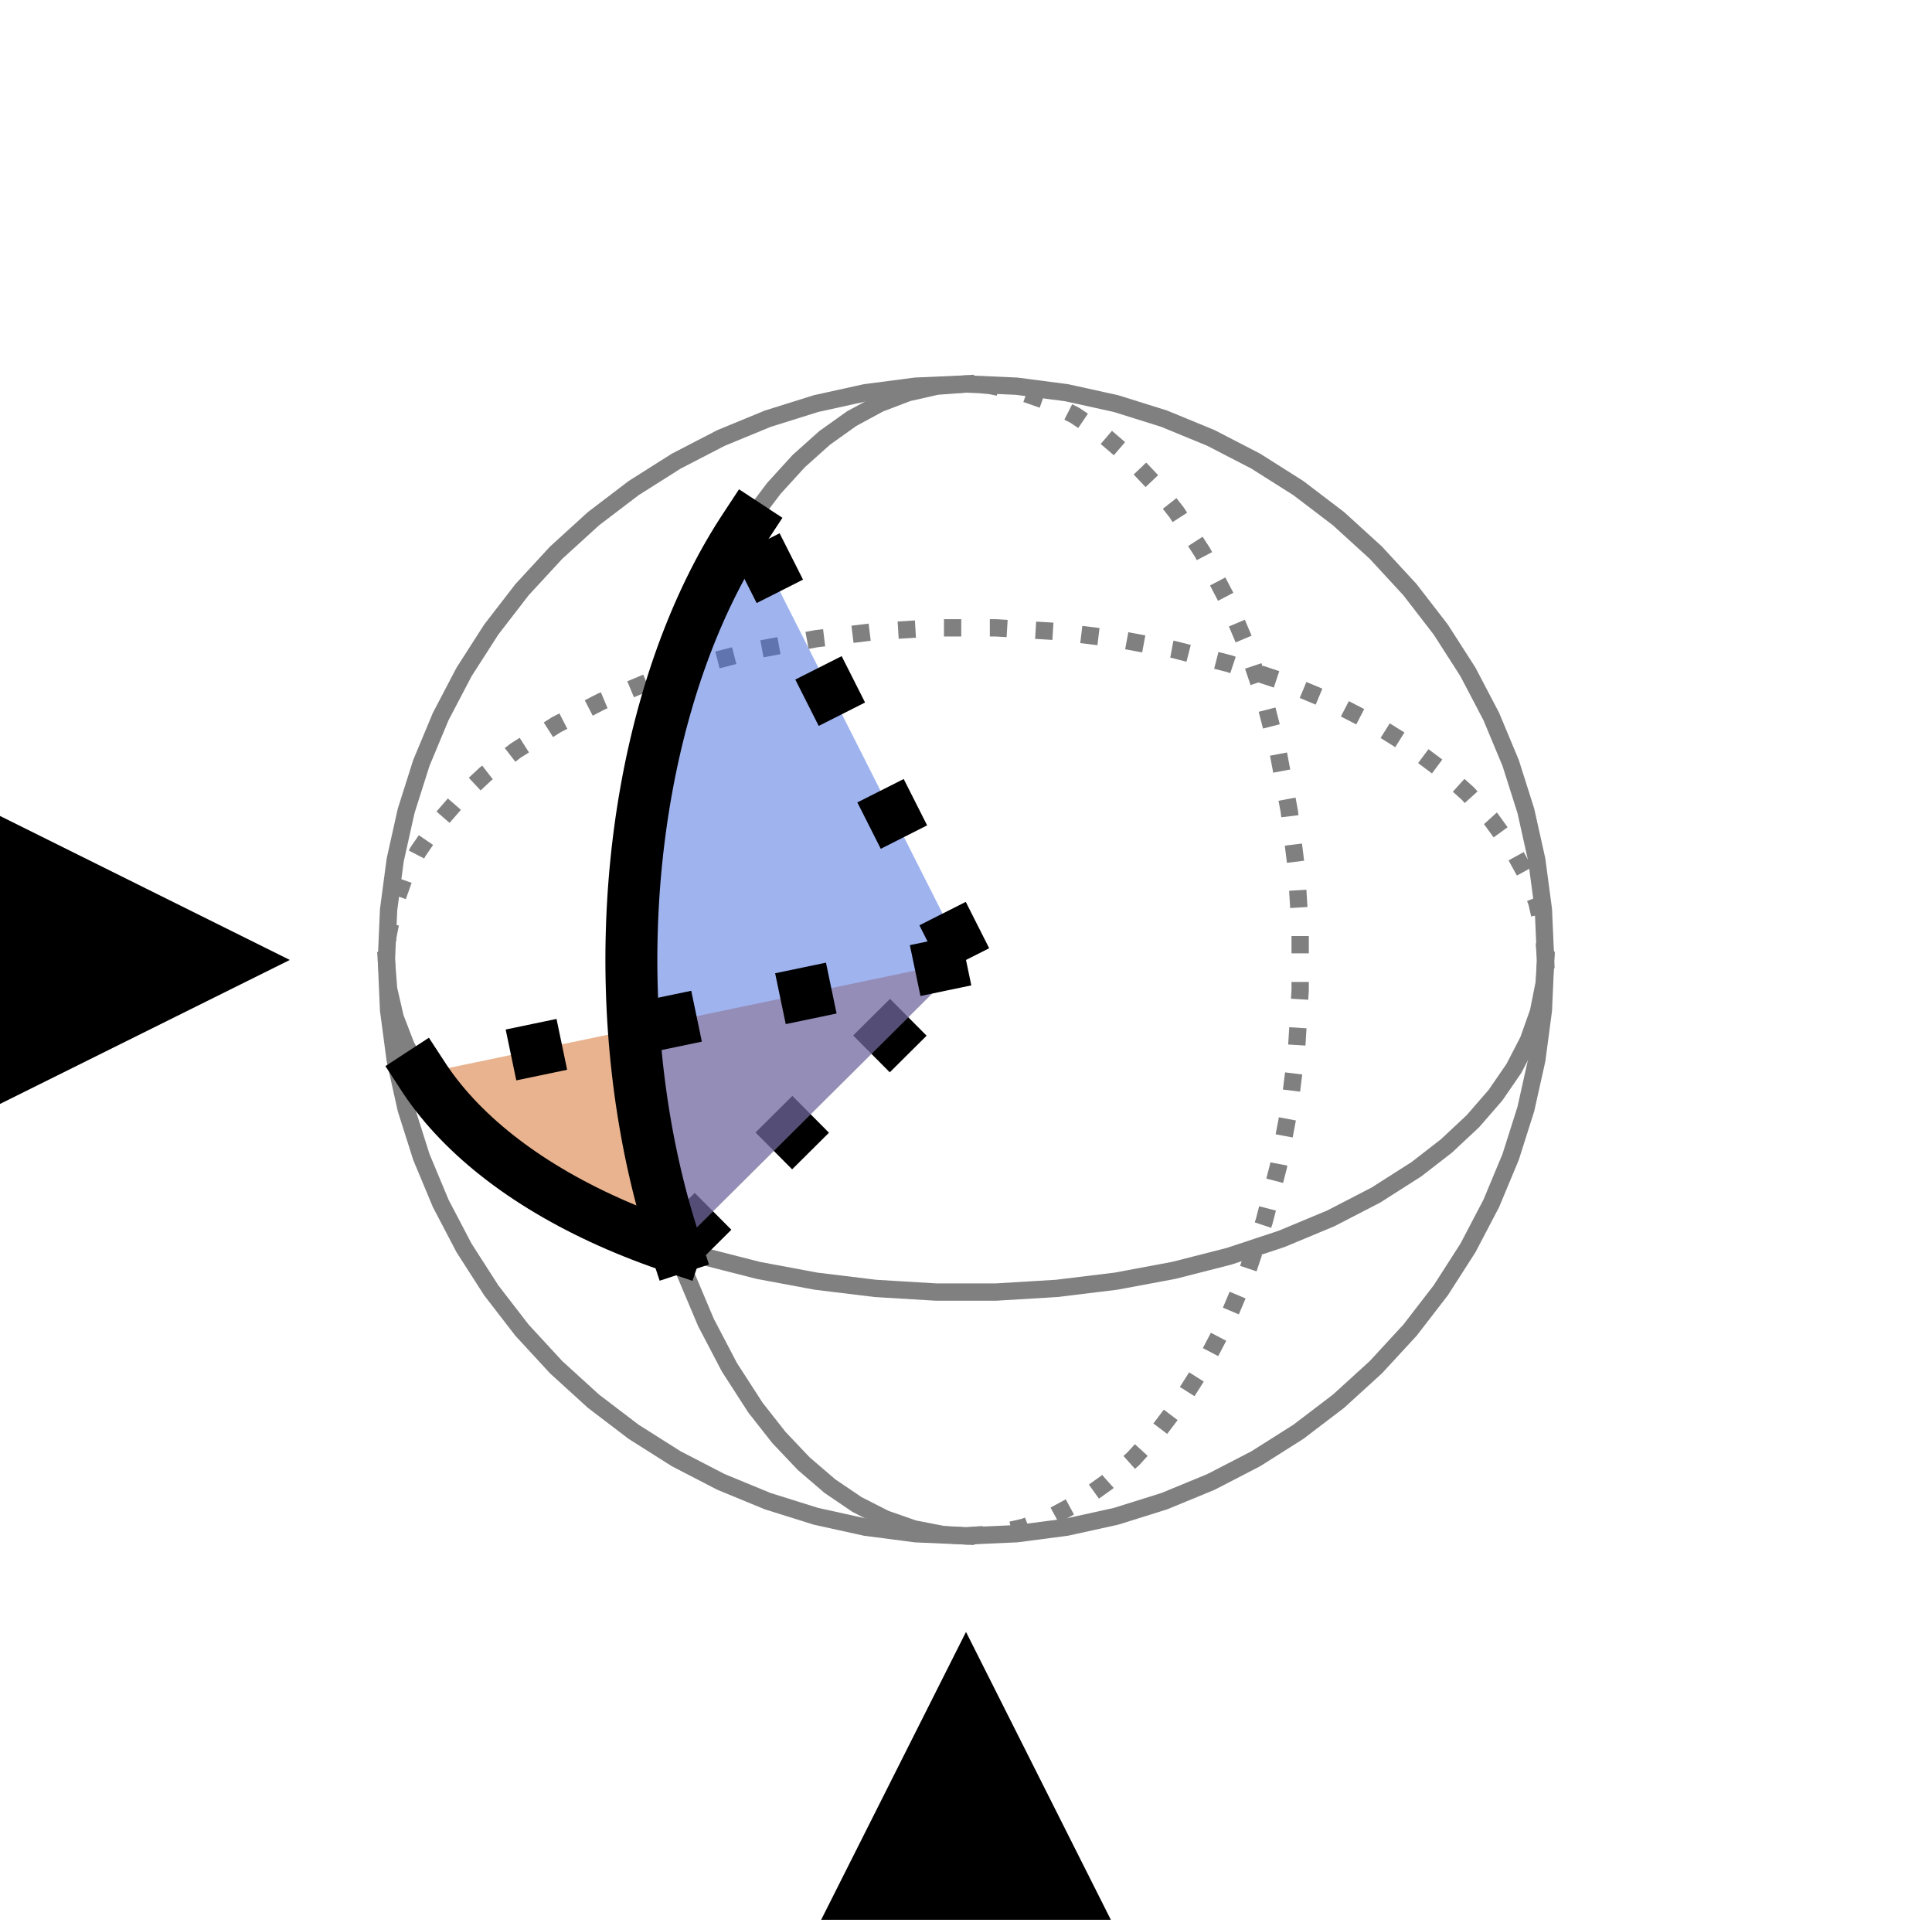
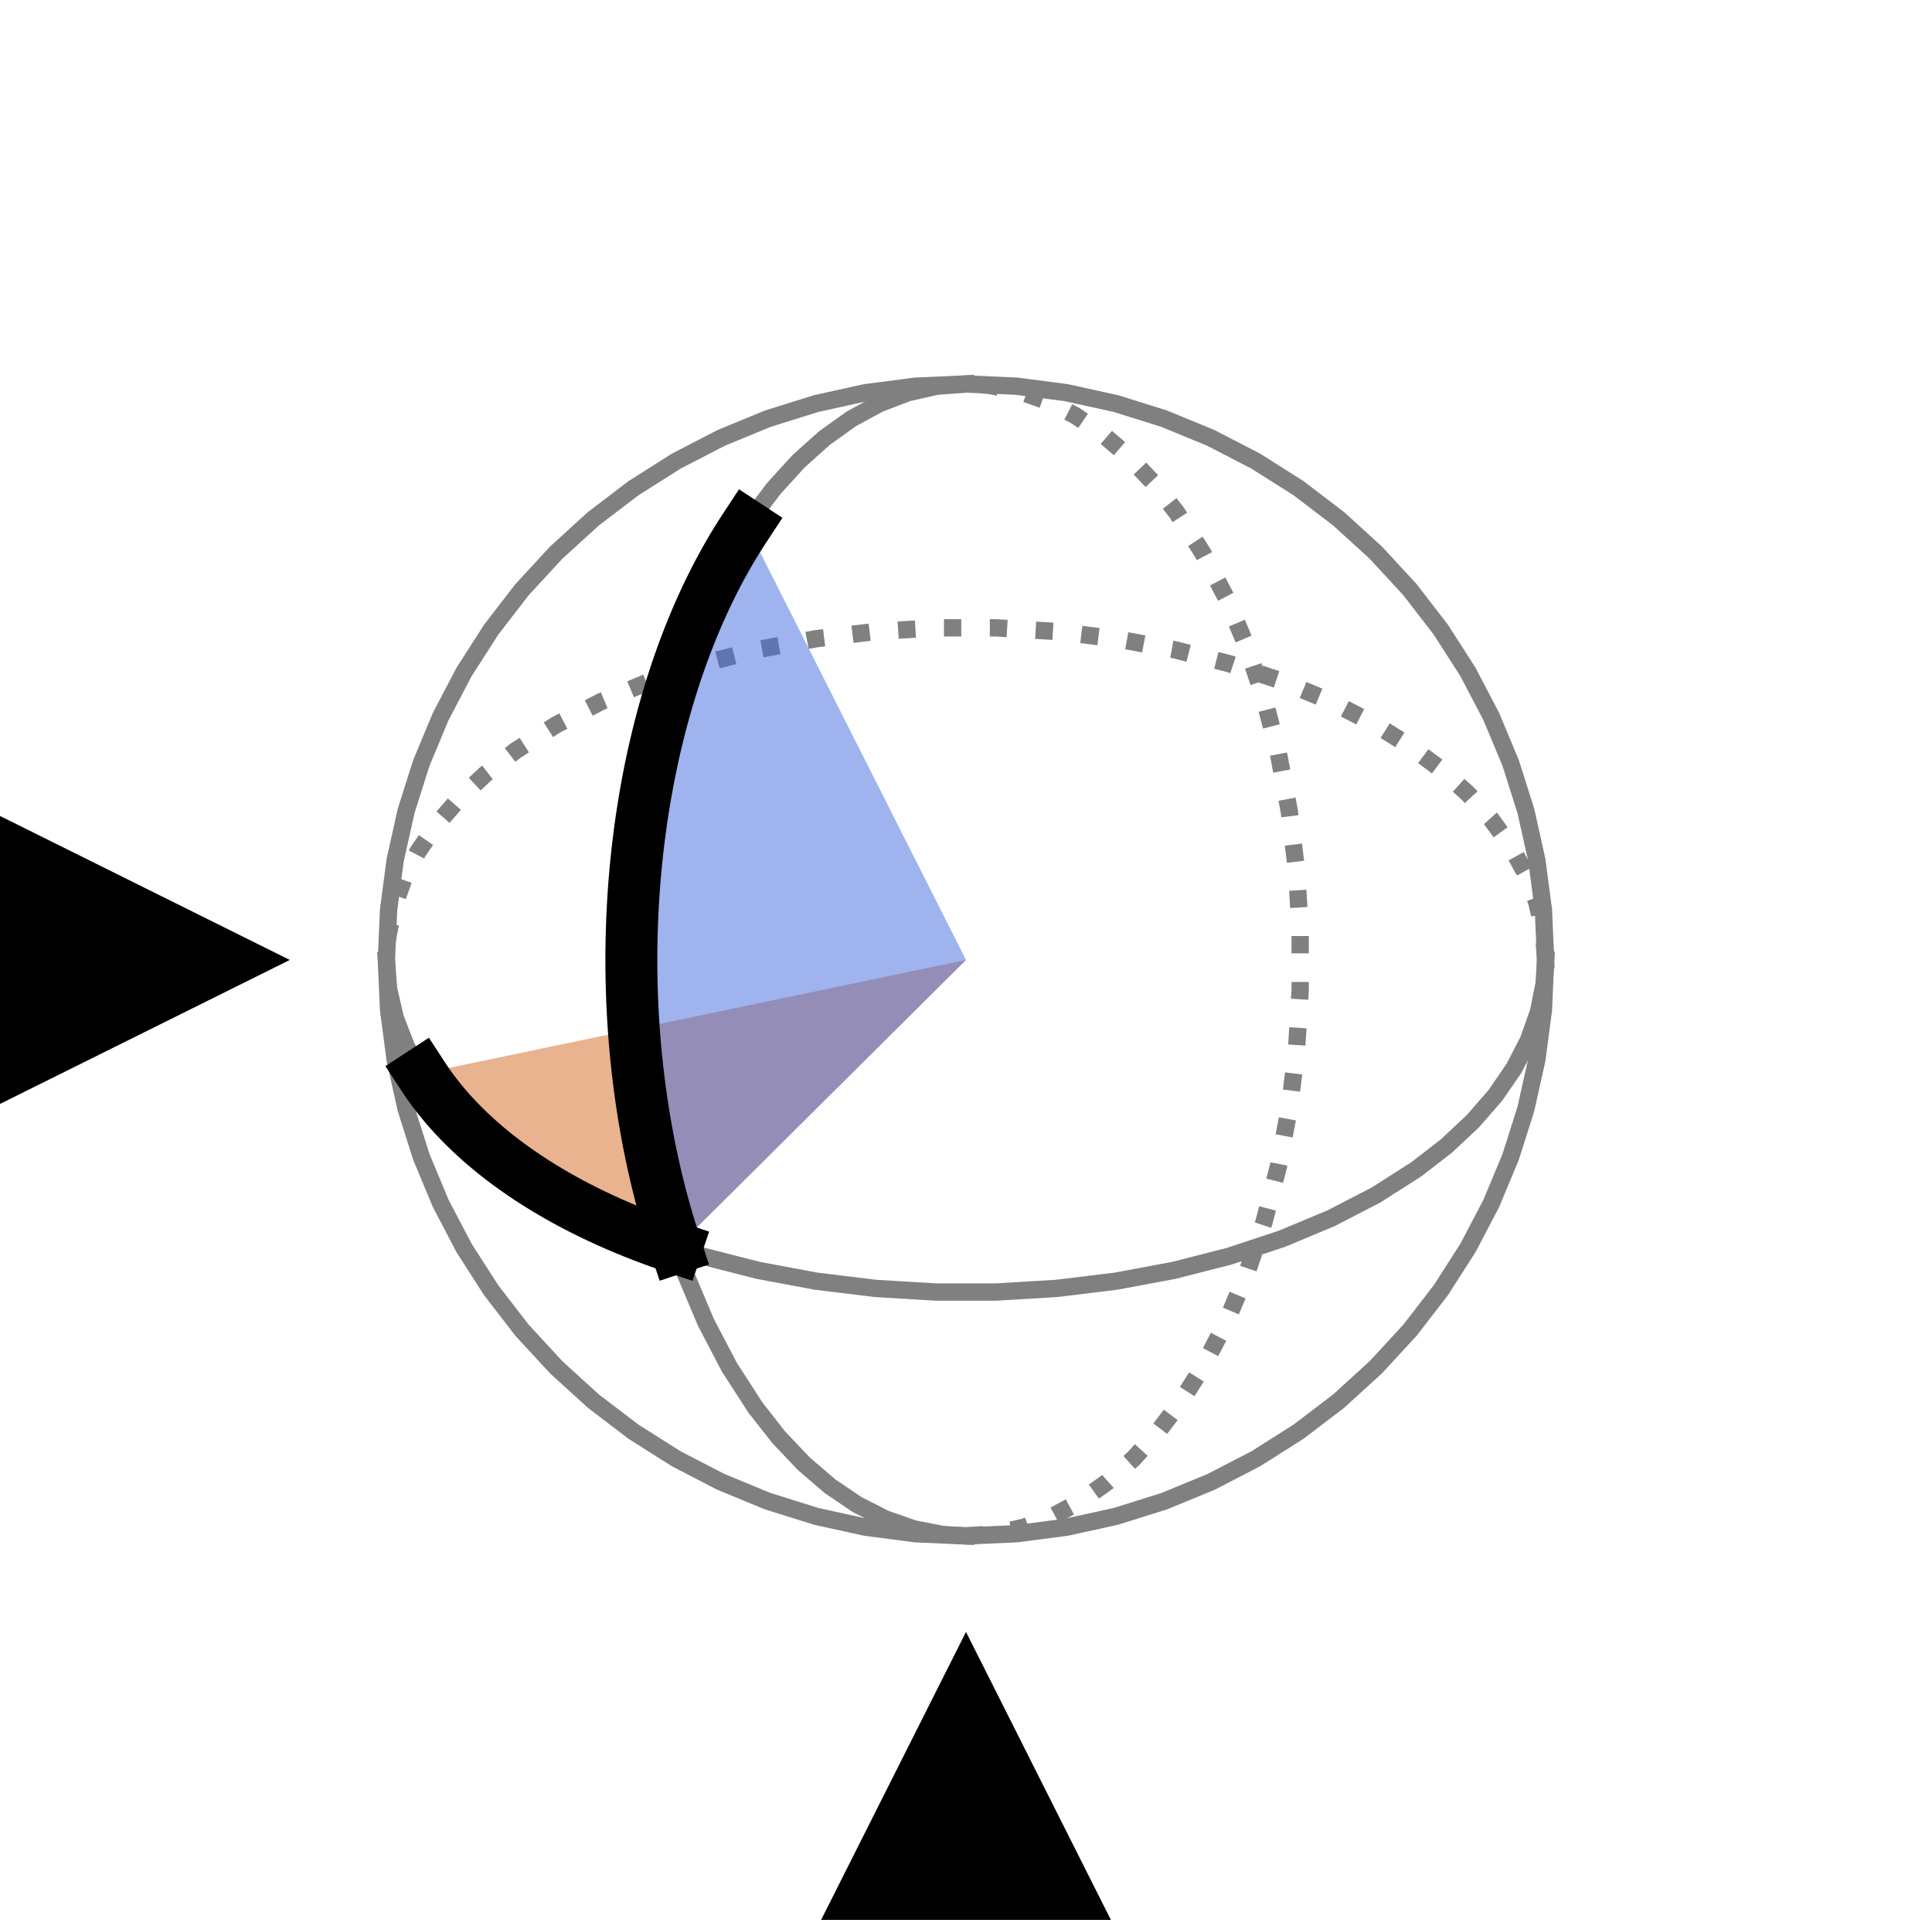
<svg xmlns="http://www.w3.org/2000/svg" xmlns:xlink="http://www.w3.org/1999/xlink" height="110.88pt" version="1.1" viewBox="0 0 111.6 110.88" width="111.6pt">
  <defs>
    <style type="text/css">
            *{stroke-linecap:butt;stroke-linejoin:round;}
        </style>
  </defs>
  <g id="figure_1">
    <g id="patch_1">
      <path d="M 0 110.88 L 111.6 110.88 L 111.6 0 L 0 0 z" style="fill:none;" />
    </g>
    <g id="axes_1">
      <g id="line2d_1">
-         <path clip-path="url(#paf4da1782c)" d="M 89.28 55.44 L 89.153 53.766 L 88.771 52.105 L 88.139 50.469 L 87.261 48.872 L 86.143 47.324 L 84.795 45.838 L 83.225 44.424 L 81.447 43.095 L 79.474 41.86 L 76.87 40.515 L 74.035 39.333 L 71 38.328 L 67.798 37.511 L 64.465 36.889 L 61.037 36.471 L 57.552 36.261 L 54.048 36.261 L 50.563 36.471 L 47.135 36.889 L 43.802 37.511 L 40.6 38.328 L 37.565 39.333 L 34.73 40.515 L 32.126 41.86 L 29.781 43.354 L 28.044 44.701 L 26.518 46.129 L 25.214 47.629 L 24.144 49.187 L 23.314 50.794 L 22.732 52.436 L 22.402 54.1 L 22.325 55.105 L 22.325 55.105 " style="fill:none;stroke:#808080;stroke-dasharray:1,1.65;stroke-dashoffset:0;" />
+         <path clip-path="url(#pf367fac749)" d="M 89.28 55.44 L 89.153 53.766 L 88.771 52.105 L 88.139 50.469 L 87.261 48.872 L 86.143 47.324 L 84.795 45.838 L 83.225 44.424 L 81.447 43.095 L 79.474 41.86 L 76.87 40.515 L 74.035 39.333 L 71 38.328 L 67.798 37.511 L 64.465 36.889 L 61.037 36.471 L 57.552 36.261 L 54.048 36.261 L 50.563 36.471 L 47.135 36.889 L 43.802 37.511 L 40.6 38.328 L 37.565 39.333 L 34.73 40.515 L 32.126 41.86 L 29.781 43.354 L 28.044 44.701 L 26.518 46.129 L 25.214 47.629 L 24.144 49.187 L 23.314 50.794 L 22.732 52.436 L 22.402 54.1 L 22.325 55.105 L 22.325 55.105 " style="fill:none;stroke:#808080;stroke-dasharray:1,1.65;stroke-dashoffset:0;" />
      </g>
      <g id="line2d_2">
-         <path clip-path="url(#paf4da1782c)" d="M 22.32 55.44 L 22.447 57.114 L 22.829 58.775 L 23.461 60.411 L 24.339 62.008 L 25.457 63.556 L 26.805 65.042 L 28.375 66.456 L 30.153 67.785 L 32.126 69.02 L 34.73 70.365 L 37.565 71.547 L 40.6 72.552 L 43.802 73.369 L 47.135 73.991 L 50.563 74.409 L 54.048 74.619 L 57.552 74.619 L 61.037 74.409 L 64.465 73.991 L 67.798 73.369 L 71 72.552 L 74.035 71.547 L 76.87 70.365 L 79.474 69.02 L 81.819 67.526 L 83.556 66.179 L 85.082 64.751 L 86.386 63.251 L 87.456 61.693 L 88.286 60.086 L 88.868 58.444 L 89.198 56.78 L 89.28 55.44 L 89.28 55.44 " style="fill:none;stroke:#808080;stroke-linecap:square;" />
+         <path clip-path="url(#pf367fac749)" d="M 22.32 55.44 L 22.447 57.114 L 22.829 58.775 L 23.461 60.411 L 24.339 62.008 L 25.457 63.556 L 26.805 65.042 L 28.375 66.456 L 30.153 67.785 L 32.126 69.02 L 34.73 70.365 L 37.565 71.547 L 40.6 72.552 L 43.802 73.369 L 47.135 73.991 L 50.563 74.409 L 54.048 74.619 L 57.552 74.619 L 61.037 74.409 L 64.465 73.991 L 67.798 73.369 L 71 72.552 L 74.035 71.547 L 76.87 70.365 L 79.474 69.02 L 81.819 67.526 L 83.556 66.179 L 85.082 64.751 L 86.386 63.251 L 87.456 61.693 L 88.286 60.086 L 88.868 58.444 L 89.198 56.78 L 89.28 55.44 L 89.28 55.44 " style="fill:none;stroke:#808080;stroke-linecap:square;" />
      </g>
      <g id="line2d_3">
-         <path clip-path="url(#paf4da1782c)" d="M 55.8 88.704 L 57.485 88.577 L 59.157 88.199 L 60.803 87.571 L 62.411 86.698 L 63.969 85.587 L 65.465 84.247 L 66.887 82.688 L 68.225 80.922 L 69.468 78.961 L 70.822 76.374 L 72.011 73.557 L 73.023 70.542 L 73.846 67.361 L 74.471 64.049 L 74.892 60.644 L 75.103 57.181 L 75.103 53.699 L 74.892 50.236 L 74.471 46.831 L 73.846 43.519 L 73.023 40.338 L 72.011 37.323 L 70.822 34.506 L 69.468 31.919 L 67.965 29.589 L 66.609 27.863 L 65.171 26.347 L 63.662 25.052 L 62.093 23.988 L 60.476 23.164 L 58.824 22.586 L 57.148 22.257 L 56.137 22.181 L 56.137 22.181 " style="fill:none;stroke:#808080;stroke-dasharray:1,1.65;stroke-dashoffset:0;" />
+         <path clip-path="url(#pf367fac749)" d="M 55.8 88.704 L 57.485 88.577 L 59.157 88.199 L 60.803 87.571 L 62.411 86.698 L 63.969 85.587 L 65.465 84.247 L 66.887 82.688 L 68.225 80.922 L 69.468 78.961 L 70.822 76.374 L 72.011 73.557 L 73.023 70.542 L 73.846 67.361 L 74.471 64.049 L 74.892 60.644 L 75.103 57.181 L 75.103 53.699 L 74.892 50.236 L 74.471 46.831 L 73.846 43.519 L 73.023 40.338 L 72.011 37.323 L 70.822 34.506 L 69.468 31.919 L 67.965 29.589 L 66.609 27.863 L 65.171 26.347 L 63.662 25.052 L 62.093 23.988 L 60.476 23.164 L 58.824 22.586 L 57.148 22.257 L 56.137 22.181 L 56.137 22.181 " style="fill:none;stroke:#808080;stroke-dasharray:1,1.65;stroke-dashoffset:0;" />
      </g>
      <g id="line2d_4">
-         <path clip-path="url(#paf4da1782c)" d="M 55.8 22.176 L 54.115 22.303 L 52.443 22.681 L 50.797 23.309 L 49.189 24.182 L 47.631 25.293 L 46.135 26.633 L 44.713 28.192 L 43.375 29.958 L 42.132 31.919 L 40.778 34.506 L 39.589 37.323 L 38.577 40.338 L 37.754 43.519 L 37.129 46.831 L 36.708 50.236 L 36.497 53.699 L 36.497 57.181 L 36.708 60.644 L 37.129 64.049 L 37.754 67.361 L 38.577 70.542 L 39.589 73.557 L 40.778 76.374 L 42.132 78.961 L 43.635 81.291 L 44.991 83.017 L 46.429 84.533 L 47.938 85.828 L 49.507 86.892 L 51.124 87.716 L 52.776 88.294 L 54.452 88.623 L 55.8 88.704 L 55.8 88.704 " style="fill:none;stroke:#808080;stroke-linecap:square;" />
+         <path clip-path="url(#pf367fac749)" d="M 55.8 22.176 L 54.115 22.303 L 52.443 22.681 L 50.797 23.309 L 49.189 24.182 L 47.631 25.293 L 46.135 26.633 L 44.713 28.192 L 43.375 29.958 L 42.132 31.919 L 40.778 34.506 L 39.589 37.323 L 38.577 40.338 L 37.754 43.519 L 37.129 46.831 L 36.708 50.236 L 36.497 53.699 L 36.497 57.181 L 36.708 60.644 L 37.129 64.049 L 37.754 67.361 L 38.577 70.542 L 39.589 73.557 L 40.778 76.374 L 42.132 78.961 L 43.635 81.291 L 44.991 83.017 L 46.429 84.533 L 47.938 85.828 L 49.507 86.892 L 51.124 87.716 L 52.776 88.294 L 54.452 88.623 L 55.8 88.704 L 55.8 88.704 " style="fill:none;stroke:#808080;stroke-linecap:square;" />
      </g>
      <g id="line2d_5">
-         <path clip-path="url(#paf4da1782c)" d="M 89.28 55.44 L 89.153 52.541 L 88.771 49.664 L 88.139 46.831 L 87.261 44.063 L 86.143 41.382 L 84.795 38.808 L 83.225 36.361 L 81.447 34.058 L 79.474 31.919 L 77.321 29.958 L 75.003 28.192 L 72.54 26.633 L 69.949 25.293 L 67.251 24.182 L 64.465 23.309 L 61.614 22.681 L 58.718 22.303 L 55.8 22.176 L 52.882 22.303 L 49.986 22.681 L 47.135 23.309 L 44.349 24.182 L 41.651 25.293 L 39.06 26.633 L 36.597 28.192 L 34.279 29.958 L 32.126 31.919 L 30.153 34.058 L 28.375 36.361 L 26.805 38.808 L 25.457 41.382 L 24.339 44.063 L 23.461 46.831 L 22.829 49.664 L 22.447 52.541 L 22.32 55.44 L 22.447 58.339 L 22.829 61.216 L 23.461 64.049 L 24.339 66.817 L 25.457 69.498 L 26.805 72.072 L 28.375 74.519 L 30.153 76.822 L 32.126 78.961 L 34.279 80.922 L 36.597 82.688 L 39.06 84.247 L 41.651 85.587 L 44.349 86.698 L 47.135 87.571 L 49.986 88.199 L 52.882 88.577 L 55.8 88.704 L 58.718 88.577 L 61.614 88.199 L 64.465 87.571 L 67.251 86.698 L 69.949 85.587 L 72.54 84.247 L 75.003 82.688 L 77.321 80.922 L 79.474 78.961 L 81.447 76.822 L 83.225 74.519 L 84.795 72.072 L 86.143 69.498 L 87.261 66.817 L 88.139 64.049 L 88.771 61.216 L 89.153 58.339 L 89.28 55.44 L 89.28 55.44 " style="fill:none;stroke:#808080;stroke-linecap:square;" />
+         <path clip-path="url(#pf367fac749)" d="M 89.28 55.44 L 89.153 52.541 L 88.771 49.664 L 88.139 46.831 L 87.261 44.063 L 86.143 41.382 L 84.795 38.808 L 83.225 36.361 L 81.447 34.058 L 79.474 31.919 L 77.321 29.958 L 75.003 28.192 L 72.54 26.633 L 69.949 25.293 L 67.251 24.182 L 64.465 23.309 L 61.614 22.681 L 58.718 22.303 L 55.8 22.176 L 52.882 22.303 L 49.986 22.681 L 47.135 23.309 L 44.349 24.182 L 41.651 25.293 L 39.06 26.633 L 36.597 28.192 L 34.279 29.958 L 32.126 31.919 L 30.153 34.058 L 28.375 36.361 L 26.805 38.808 L 25.457 41.382 L 24.339 44.063 L 23.461 46.831 L 22.829 49.664 L 22.447 52.541 L 22.32 55.44 L 22.447 58.339 L 22.829 61.216 L 23.461 64.049 L 24.339 66.817 L 25.457 69.498 L 26.805 72.072 L 28.375 74.519 L 30.153 76.822 L 32.126 78.961 L 34.279 80.922 L 36.597 82.688 L 39.06 84.247 L 41.651 85.587 L 44.349 86.698 L 47.135 87.571 L 49.986 88.199 L 52.882 88.577 L 55.8 88.704 L 58.718 88.577 L 61.614 88.199 L 64.465 87.571 L 67.251 86.698 L 69.949 85.587 L 72.54 84.247 L 75.003 82.688 L 77.321 80.922 L 79.474 78.961 L 81.447 76.822 L 83.225 74.519 L 84.795 72.072 L 86.143 69.498 L 87.261 66.817 L 88.139 64.049 L 88.771 61.216 L 89.153 58.339 L 89.28 55.44 L 89.28 55.44 " style="fill:none;stroke:#808080;stroke-linecap:square;" />
+       </g>
+       <g id="PolyCollection_1">
+         <path clip-path="url(#pf367fac749)" d="M 24.339 62.008 L 24.339 62.008 L 24.544 62.322 L 24.758 62.634 L 24.981 62.944 L 25.214 63.251 L 25.457 63.556 L 25.708 63.859 L 25.969 64.159 L 26.239 64.456 L 26.518 64.751 L 26.805 65.042 L 27.102 65.331 L 27.407 65.617 L 27.721 65.9 L 28.044 66.179 L 28.375 66.456 L 28.714 66.728 L 29.062 66.998 L 29.417 67.264 L 29.781 67.526 L 30.153 67.785 L 30.532 68.04 L 30.92 68.291 L 31.314 68.538 L 31.717 68.781 L 32.126 69.02 L 32.543 69.255 L 32.967 69.486 L 33.398 69.712 L 33.835 69.934 L 34.279 70.152 L 34.73 70.365 L 35.188 70.574 L 35.651 70.778 L 36.121 70.977 L 36.597 71.172 L 37.078 71.362 L 37.565 71.547 L 38.058 71.727 L 38.557 71.902 L 39.06 72.072 L 55.8 55.44 L 55.8 55.44 L 55.8 55.44 L 39.06 58.935 L 38.557 59.04 L 38.058 59.144 L 37.565 59.247 L 37.078 59.349 L 36.597 59.449 L 36.121 59.549 L 35.651 59.647 L 35.188 59.743 L 34.73 59.839 L 34.279 59.933 L 33.835 60.026 L 33.398 60.117 L 32.967 60.207 L 32.543 60.296 L 32.126 60.383 L 31.717 60.468 L 31.314 60.552 L 30.92 60.635 L 30.532 60.715 L 30.153 60.795 L 29.781 60.872 L 29.417 60.948 L 29.062 61.022 L 28.714 61.095 L 28.375 61.166 L 28.044 61.235 L 27.721 61.302 L 27.407 61.368 L 27.102 61.432 L 26.805 61.494 L 26.518 61.554 L 26.239 61.612 L 25.969 61.668 L 25.708 61.723 L 25.457 61.775 L 25.214 61.826 L 24.981 61.874 L 24.758 61.921 L 24.544 61.966 L 24.339 62.008 z" style="fill:#d2691e;fill-opacity:0.5;" />
+       </g>
+       <g id="PolyCollection_2">
+         <path clip-path="url(#pf367fac749)" d="M 39.06 72.072 L 39.06 72.072 L 38.894 71.567 L 38.733 71.057 L 38.577 70.542 L 38.427 70.022 L 38.281 69.498 L 38.141 68.97 L 38.007 68.437 L 37.878 67.901 L 37.754 67.361 L 37.636 66.817 L 37.523 66.27 L 37.416 65.719 L 37.315 65.165 L 37.219 64.609 L 37.129 64.049 L 37.044 63.487 L 36.966 62.923 L 36.893 62.356 L 36.825 61.787 L 36.764 61.216 L 36.708 60.644 L 36.658 60.069 L 36.614 59.494 L 36.576 58.917 L 36.544 58.339 L 36.517 57.76 L 36.497 57.181 L 36.482 56.601 L 36.473 56.021 L 36.47 55.44 L 36.473 54.859 L 36.482 54.279 L 36.497 53.699 L 36.517 53.12 L 36.544 52.541 L 36.576 51.963 L 36.614 51.386 L 36.658 50.811 L 36.708 50.236 L 36.764 49.664 L 36.825 49.093 L 36.893 48.524 L 36.966 47.957 L 37.044 47.393 L 37.129 46.831 L 37.219 46.271 L 37.315 45.715 L 37.416 45.161 L 37.523 44.61 L 37.636 44.063 L 37.754 43.519 L 37.878 42.979 L 38.007 42.443 L 38.141 41.91 L 38.281 41.382 L 38.427 40.858 L 38.577 40.338 L 38.733 39.823 L 38.894 39.313 L 39.06 38.808 L 39.231 38.308 L 39.407 37.813 L 39.589 37.323 L 39.775 36.839 L 39.966 36.361 L 40.162 35.888 L 40.363 35.421 L 40.568 34.961 L 40.778 34.506 L 40.993 34.058 L 41.212 33.617 L 41.435 33.182 L 41.663 32.754 L 41.895 32.333 L 42.132 31.919 L 42.372 31.512 L 42.617 31.112 L 42.866 30.72 L 43.119 30.335 L 55.8 55.44 L 55.8 55.44 L 55.8 55.44 L 43.119 68.04 L 42.866 68.291 L 42.617 68.538 L 42.372 68.781 L 42.132 69.02 L 41.895 69.255 L 41.663 69.486 L 41.435 69.712 L 41.212 69.934 L 40.993 70.152 L 40.778 70.365 L 40.568 70.574 L 40.363 70.778 L 40.162 70.977 L 39.966 71.172 L 39.775 71.362 L 39.589 71.547 L 39.407 71.727 L 39.231 71.902 L 39.06 72.072 L 38.894 72.237 L 38.733 72.397 L 38.577 72.552 L 38.427 72.701 L 38.281 72.846 L 38.141 72.985 L 38.007 73.118 L 37.878 73.247 L 37.754 73.369 L 37.636 73.487 L 37.523 73.599 L 37.416 73.705 L 37.315 73.806 L 37.219 73.901 L 37.129 73.991 L 37.044 74.075 L 36.966 74.153 L 36.893 74.225 L 36.825 74.292 L 36.764 74.353 L 36.708 74.409 L 36.658 74.458 L 36.614 74.502 L 36.576 74.54 L 36.544 74.572 L 36.517 74.598 L 36.497 74.619 L 36.482 74.633 L 36.473 74.642 L 36.47 74.645 L 36.473 74.642 L 36.482 74.633 L 36.497 74.619 L 36.517 74.598 L 36.544 74.572 L 36.576 74.54 L 36.614 74.502 L 36.658 74.458 L 36.708 74.409 L 36.764 74.353 L 36.825 74.292 L 36.893 74.225 L 36.966 74.153 L 37.044 74.075 L 37.129 73.991 L 37.219 73.901 L 37.315 73.806 L 37.416 73.705 L 37.523 73.599 L 37.636 73.487 L 37.754 73.369 L 37.878 73.247 L 38.007 73.118 L 38.141 72.985 L 38.281 72.846 L 38.427 72.701 L 38.577 72.552 L 38.733 72.397 L 38.894 72.237 L 39.06 72.072 z" style="fill:#4169e1;fill-opacity:0.5;" />
      </g>
      <g id="line2d_6">
-         <path clip-path="url(#paf4da1782c)" d="M 39.06 72.072 L 55.8 55.44 " style="fill:none;stroke:#000000;stroke-dasharray:3,4.95;stroke-dashoffset:0;stroke-width:3;" />
-       </g>
-       <g id="PolyCollection_1">
-         <path clip-path="url(#paf4da1782c)" d="M 24.339 62.008 L 24.339 62.008 L 24.544 62.322 L 24.758 62.634 L 24.981 62.944 L 25.214 63.251 L 25.457 63.556 L 25.708 63.859 L 25.969 64.159 L 26.239 64.456 L 26.518 64.751 L 26.805 65.042 L 27.102 65.331 L 27.407 65.617 L 27.721 65.9 L 28.044 66.179 L 28.375 66.456 L 28.714 66.728 L 29.062 66.998 L 29.417 67.264 L 29.781 67.526 L 30.153 67.785 L 30.532 68.04 L 30.92 68.291 L 31.314 68.538 L 31.717 68.781 L 32.126 69.02 L 32.543 69.255 L 32.967 69.486 L 33.398 69.712 L 33.835 69.934 L 34.279 70.152 L 34.73 70.365 L 35.188 70.574 L 35.651 70.778 L 36.121 70.977 L 36.597 71.172 L 37.078 71.362 L 37.565 71.547 L 38.058 71.727 L 38.557 71.902 L 39.06 72.072 L 55.8 55.44 L 55.8 55.44 L 55.8 55.44 L 39.06 58.935 L 38.557 59.04 L 38.058 59.144 L 37.565 59.247 L 37.078 59.349 L 36.597 59.449 L 36.121 59.549 L 35.651 59.647 L 35.188 59.743 L 34.73 59.839 L 34.279 59.933 L 33.835 60.026 L 33.398 60.117 L 32.967 60.207 L 32.543 60.296 L 32.126 60.383 L 31.717 60.468 L 31.314 60.552 L 30.92 60.635 L 30.532 60.715 L 30.153 60.795 L 29.781 60.872 L 29.417 60.948 L 29.062 61.022 L 28.714 61.095 L 28.375 61.166 L 28.044 61.235 L 27.721 61.302 L 27.407 61.368 L 27.102 61.432 L 26.805 61.494 L 26.518 61.554 L 26.239 61.612 L 25.969 61.668 L 25.708 61.723 L 25.457 61.775 L 25.214 61.826 L 24.981 61.874 L 24.758 61.921 L 24.544 61.966 L 24.339 62.008 z" style="fill:#d2691e;fill-opacity:0.5;" />
-       </g>
-       <g id="PolyCollection_2">
-         <path clip-path="url(#paf4da1782c)" d="M 39.06 72.072 L 39.06 72.072 L 38.894 71.567 L 38.733 71.057 L 38.577 70.542 L 38.427 70.022 L 38.281 69.498 L 38.141 68.97 L 38.007 68.437 L 37.878 67.901 L 37.754 67.361 L 37.636 66.817 L 37.523 66.27 L 37.416 65.719 L 37.315 65.165 L 37.219 64.609 L 37.129 64.049 L 37.044 63.487 L 36.966 62.923 L 36.893 62.356 L 36.825 61.787 L 36.764 61.216 L 36.708 60.644 L 36.658 60.069 L 36.614 59.494 L 36.576 58.917 L 36.544 58.339 L 36.517 57.76 L 36.497 57.181 L 36.482 56.601 L 36.473 56.021 L 36.47 55.44 L 36.473 54.859 L 36.482 54.279 L 36.497 53.699 L 36.517 53.12 L 36.544 52.541 L 36.576 51.963 L 36.614 51.386 L 36.658 50.811 L 36.708 50.236 L 36.764 49.664 L 36.825 49.093 L 36.893 48.524 L 36.966 47.957 L 37.044 47.393 L 37.129 46.831 L 37.219 46.271 L 37.315 45.715 L 37.416 45.161 L 37.523 44.61 L 37.636 44.063 L 37.754 43.519 L 37.878 42.979 L 38.007 42.443 L 38.141 41.91 L 38.281 41.382 L 38.427 40.858 L 38.577 40.338 L 38.733 39.823 L 38.894 39.313 L 39.06 38.808 L 39.231 38.308 L 39.407 37.813 L 39.589 37.323 L 39.775 36.839 L 39.966 36.361 L 40.162 35.888 L 40.363 35.421 L 40.568 34.961 L 40.778 34.506 L 40.993 34.058 L 41.212 33.617 L 41.435 33.182 L 41.663 32.754 L 41.895 32.333 L 42.132 31.919 L 42.372 31.512 L 42.617 31.112 L 42.866 30.72 L 43.119 30.335 L 55.8 55.44 L 55.8 55.44 L 55.8 55.44 L 43.119 68.04 L 42.866 68.291 L 42.617 68.538 L 42.372 68.781 L 42.132 69.02 L 41.895 69.255 L 41.663 69.486 L 41.435 69.712 L 41.212 69.934 L 40.993 70.152 L 40.778 70.365 L 40.568 70.574 L 40.363 70.778 L 40.162 70.977 L 39.966 71.172 L 39.775 71.362 L 39.589 71.547 L 39.407 71.727 L 39.231 71.902 L 39.06 72.072 L 38.894 72.237 L 38.733 72.397 L 38.577 72.552 L 38.427 72.701 L 38.281 72.846 L 38.141 72.985 L 38.007 73.118 L 37.878 73.247 L 37.754 73.369 L 37.636 73.487 L 37.523 73.599 L 37.416 73.705 L 37.315 73.806 L 37.219 73.901 L 37.129 73.991 L 37.044 74.075 L 36.966 74.153 L 36.893 74.225 L 36.825 74.292 L 36.764 74.353 L 36.708 74.409 L 36.658 74.458 L 36.614 74.502 L 36.576 74.54 L 36.544 74.572 L 36.517 74.598 L 36.497 74.619 L 36.482 74.633 L 36.473 74.642 L 36.47 74.645 L 36.473 74.642 L 36.482 74.633 L 36.497 74.619 L 36.517 74.598 L 36.544 74.572 L 36.576 74.54 L 36.614 74.502 L 36.658 74.458 L 36.708 74.409 L 36.764 74.353 L 36.825 74.292 L 36.893 74.225 L 36.966 74.153 L 37.044 74.075 L 37.129 73.991 L 37.219 73.901 L 37.315 73.806 L 37.416 73.705 L 37.523 73.599 L 37.636 73.487 L 37.754 73.369 L 37.878 73.247 L 38.007 73.118 L 38.141 72.985 L 38.281 72.846 L 38.427 72.701 L 38.577 72.552 L 38.733 72.397 L 38.894 72.237 L 39.06 72.072 z" style="fill:#4169e1;fill-opacity:0.5;" />
+         <path clip-path="url(#pf367fac749)" d="M 39.06 72.072 L 38.894 71.567 L 38.733 71.057 L 38.577 70.542 L 38.427 70.022 L 38.281 69.498 L 38.141 68.97 L 38.007 68.437 L 37.878 67.901 L 37.754 67.361 L 37.636 66.817 L 37.523 66.27 L 37.416 65.719 L 37.315 65.165 L 37.219 64.609 L 37.129 64.049 L 37.044 63.487 L 36.966 62.923 L 36.893 62.356 L 36.825 61.787 L 36.764 61.216 L 36.708 60.644 L 36.658 60.069 L 36.614 59.494 L 36.576 58.917 L 36.544 58.339 L 36.517 57.76 L 36.497 57.181 L 36.482 56.601 L 36.473 56.021 L 36.47 55.44 L 36.473 54.859 L 36.482 54.279 L 36.497 53.699 L 36.517 53.12 L 36.544 52.541 L 36.576 51.963 L 36.614 51.386 L 36.658 50.811 L 36.708 50.236 L 36.764 49.664 L 36.825 49.093 L 36.893 48.524 L 36.966 47.957 L 37.044 47.393 L 37.129 46.831 L 37.219 46.271 L 37.315 45.715 L 37.416 45.161 L 37.523 44.61 L 37.636 44.063 L 37.754 43.519 L 37.878 42.979 L 38.007 42.443 L 38.141 41.91 L 38.281 41.382 L 38.427 40.858 L 38.577 40.338 L 38.733 39.823 L 38.894 39.313 L 39.06 38.808 L 39.231 38.308 L 39.407 37.813 L 39.589 37.323 L 39.775 36.839 L 39.966 36.361 L 40.162 35.888 L 40.363 35.421 L 40.568 34.961 L 40.778 34.506 L 40.993 34.058 L 41.212 33.617 L 41.435 33.182 L 41.663 32.754 L 41.895 32.333 L 42.132 31.919 L 42.372 31.512 L 42.617 31.112 L 42.866 30.72 L 43.119 30.335 " style="fill:none;stroke:#000000;stroke-linecap:square;stroke-width:3;" />
      </g>
      <g id="line2d_7">
-         <path clip-path="url(#paf4da1782c)" d="M 39.06 72.072 L 38.894 71.567 L 38.733 71.057 L 38.577 70.542 L 38.427 70.022 L 38.281 69.498 L 38.141 68.97 L 38.007 68.437 L 37.878 67.901 L 37.754 67.361 L 37.636 66.817 L 37.523 66.27 L 37.416 65.719 L 37.315 65.165 L 37.219 64.609 L 37.129 64.049 L 37.044 63.487 L 36.966 62.923 L 36.893 62.356 L 36.825 61.787 L 36.764 61.216 L 36.708 60.644 L 36.658 60.069 L 36.614 59.494 L 36.576 58.917 L 36.544 58.339 L 36.517 57.76 L 36.497 57.181 L 36.482 56.601 L 36.473 56.021 L 36.47 55.44 L 36.473 54.859 L 36.482 54.279 L 36.497 53.699 L 36.517 53.12 L 36.544 52.541 L 36.576 51.963 L 36.614 51.386 L 36.658 50.811 L 36.708 50.236 L 36.764 49.664 L 36.825 49.093 L 36.893 48.524 L 36.966 47.957 L 37.044 47.393 L 37.129 46.831 L 37.219 46.271 L 37.315 45.715 L 37.416 45.161 L 37.523 44.61 L 37.636 44.063 L 37.754 43.519 L 37.878 42.979 L 38.007 42.443 L 38.141 41.91 L 38.281 41.382 L 38.427 40.858 L 38.577 40.338 L 38.733 39.823 L 38.894 39.313 L 39.06 38.808 L 39.231 38.308 L 39.407 37.813 L 39.589 37.323 L 39.775 36.839 L 39.966 36.361 L 40.162 35.888 L 40.363 35.421 L 40.568 34.961 L 40.778 34.506 L 40.993 34.058 L 41.212 33.617 L 41.435 33.182 L 41.663 32.754 L 41.895 32.333 L 42.132 31.919 L 42.372 31.512 L 42.617 31.112 L 42.866 30.72 L 43.119 30.335 " style="fill:none;stroke:#000000;stroke-linecap:square;stroke-width:3;" />
-       </g>
-       <g id="line2d_8">
-         <path clip-path="url(#paf4da1782c)" d="M 55.8 55.44 L 43.119 30.335 " style="fill:none;stroke:#000000;stroke-dasharray:3,4.95;stroke-dashoffset:0;stroke-width:3;" />
-       </g>
-       <g id="line2d_9">
-         <path clip-path="url(#paf4da1782c)" d="M 24.339 62.008 L 24.544 62.322 L 24.758 62.634 L 24.981 62.944 L 25.214 63.251 L 25.457 63.556 L 25.708 63.859 L 25.969 64.159 L 26.239 64.456 L 26.518 64.751 L 26.805 65.042 L 27.102 65.331 L 27.407 65.617 L 27.721 65.9 L 28.044 66.179 L 28.375 66.456 L 28.714 66.728 L 29.062 66.998 L 29.417 67.264 L 29.781 67.526 L 30.153 67.785 L 30.532 68.04 L 30.92 68.291 L 31.314 68.538 L 31.717 68.781 L 32.126 69.02 L 32.543 69.255 L 32.967 69.486 L 33.398 69.712 L 33.835 69.934 L 34.279 70.152 L 34.73 70.365 L 35.188 70.574 L 35.651 70.778 L 36.121 70.977 L 36.597 71.172 L 37.078 71.362 L 37.565 71.547 L 38.058 71.727 L 38.557 71.902 L 39.06 72.072 " style="fill:none;stroke:#000000;stroke-linecap:square;stroke-width:3;" />
-       </g>
-       <g id="line2d_10">
-         <path clip-path="url(#paf4da1782c)" d="M 55.8 55.44 L 24.339 62.008 " style="fill:none;stroke:#000000;stroke-dasharray:3,4.95;stroke-dashoffset:0;stroke-width:3;" />
+         <path clip-path="url(#pf367fac749)" d="M 24.339 62.008 L 24.544 62.322 L 24.758 62.634 L 24.981 62.944 L 25.214 63.251 L 25.457 63.556 L 25.708 63.859 L 25.969 64.159 L 26.239 64.456 L 26.518 64.751 L 26.805 65.042 L 27.102 65.331 L 27.407 65.617 L 27.721 65.9 L 28.044 66.179 L 28.375 66.456 L 28.714 66.728 L 29.062 66.998 L 29.417 67.264 L 29.781 67.526 L 30.153 67.785 L 30.532 68.04 L 30.92 68.291 L 31.314 68.538 L 31.717 68.781 L 32.126 69.02 L 32.543 69.255 L 32.967 69.486 L 33.398 69.712 L 33.835 69.934 L 34.279 70.152 L 34.73 70.365 L 35.188 70.574 L 35.651 70.778 L 36.121 70.977 L 36.597 71.172 L 37.078 71.362 L 37.565 71.547 L 38.058 71.727 L 38.557 71.902 L 39.06 72.072 " style="fill:none;stroke:#000000;stroke-linecap:square;stroke-width:3;" />
      </g>
      <g id="PolyCollection_3">
        <defs>
-           <path d="M 47.43 0 L 47.43 0 L 55.8 0 L 64.17 0 L 64.17 0 L 64.17 0 L 55.8 -16.632 L 47.43 0 z" id="mfdd971e5b9" />
+           <path d="M 47.43 0 L 47.43 0 L 55.8 0 L 64.17 0 L 64.17 0 L 64.17 0 L 55.8 -16.632 L 47.43 0 z" id="m2db644f4e1" />
        </defs>
-         <g clip-path="url(#paf4da1782c)">
-           <use x="0" xlink:href="#mfdd971e5b9" y="110.88" />
+         <g clip-path="url(#pf367fac749)">
+           <use x="0" xlink:href="#m2db644f4e1" y="110.88" />
        </g>
      </g>
      <g id="PolyCollection_4">
        <defs>
-           <path d="M 0 -63.756 L 0 -47.124 L 16.74 -55.44 L 16.74 -55.44 L 16.74 -55.44 L 0 -63.756 z" id="m1005186b55" />
+           <path d="M 0 -63.756 L 0 -47.124 L 16.74 -55.44 L 16.74 -55.44 L 16.74 -55.44 L 0 -63.756 z" id="m24127878a2" />
        </defs>
-         <g clip-path="url(#paf4da1782c)">
-           <use x="0" xlink:href="#m1005186b55" y="110.88" />
+         <g clip-path="url(#pf367fac749)">
+           <use x="0" xlink:href="#m24127878a2" y="110.88" />
        </g>
      </g>
    </g>
  </g>
  <defs>
-     <clipPath id="paf4da1782c">
+     <clipPath id="pf367fac749">
      <rect height="110.88" width="111.6" x="0" y="-0" />
    </clipPath>
  </defs>
</svg>
